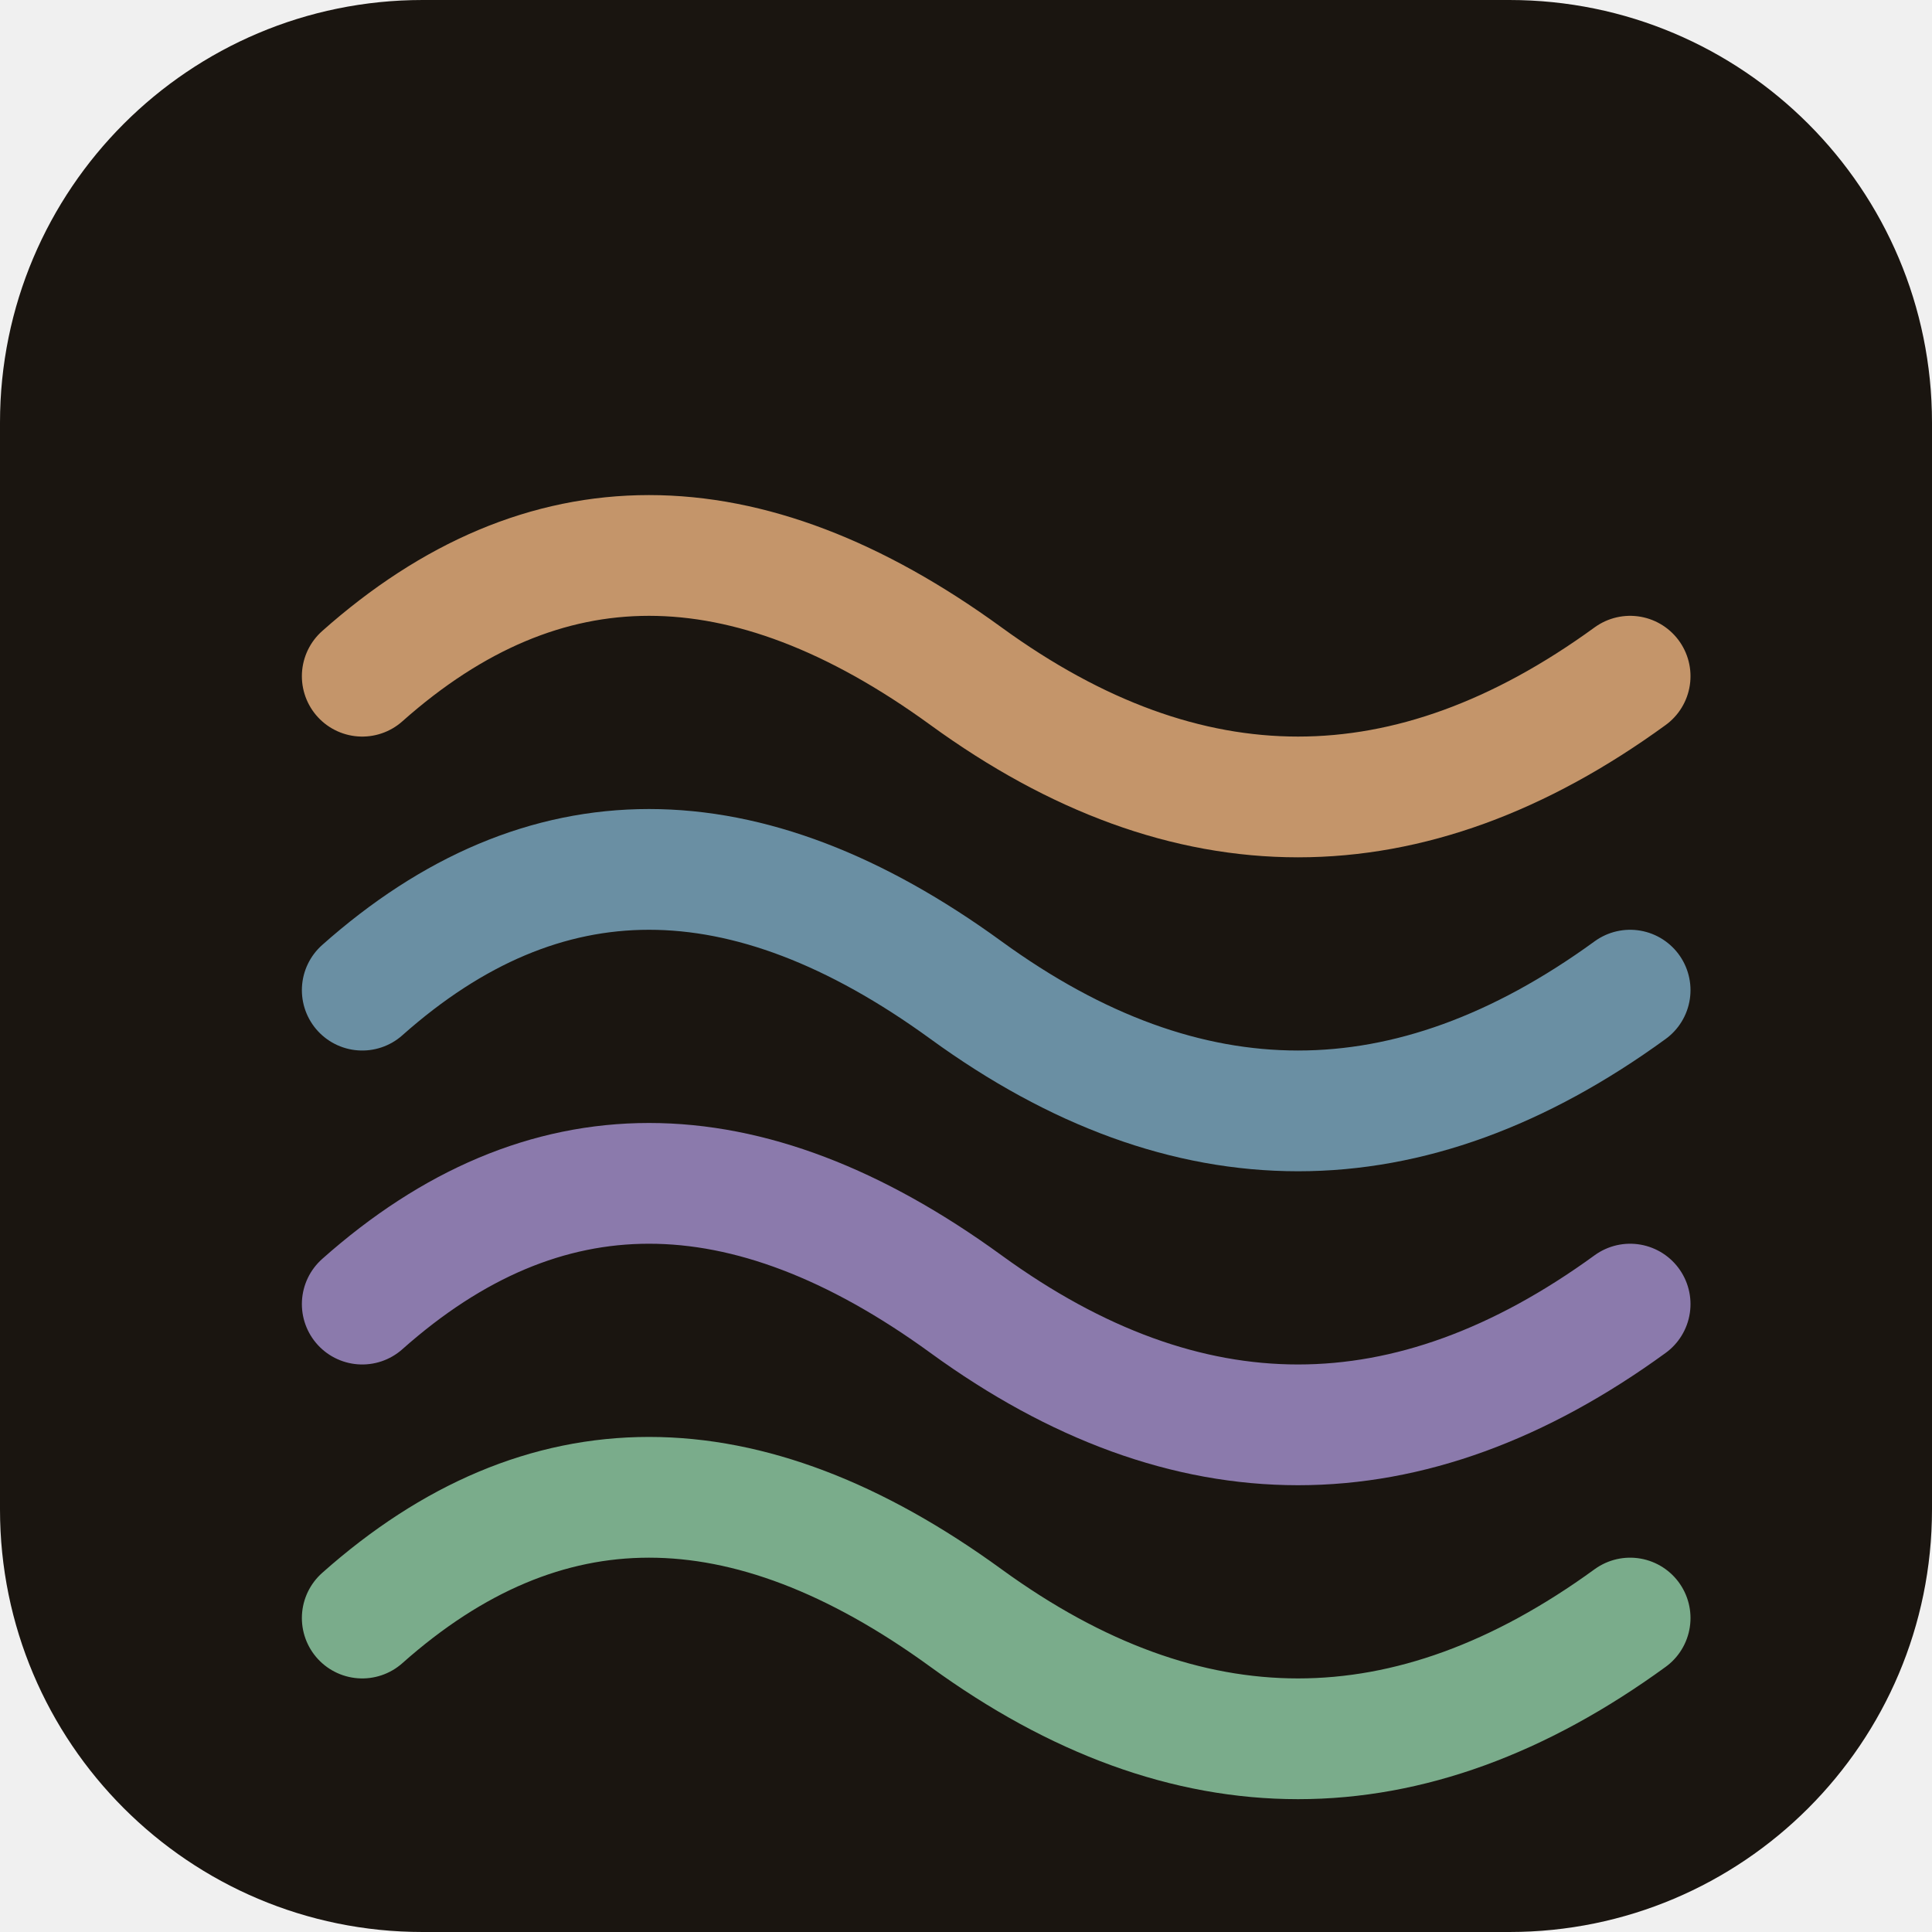
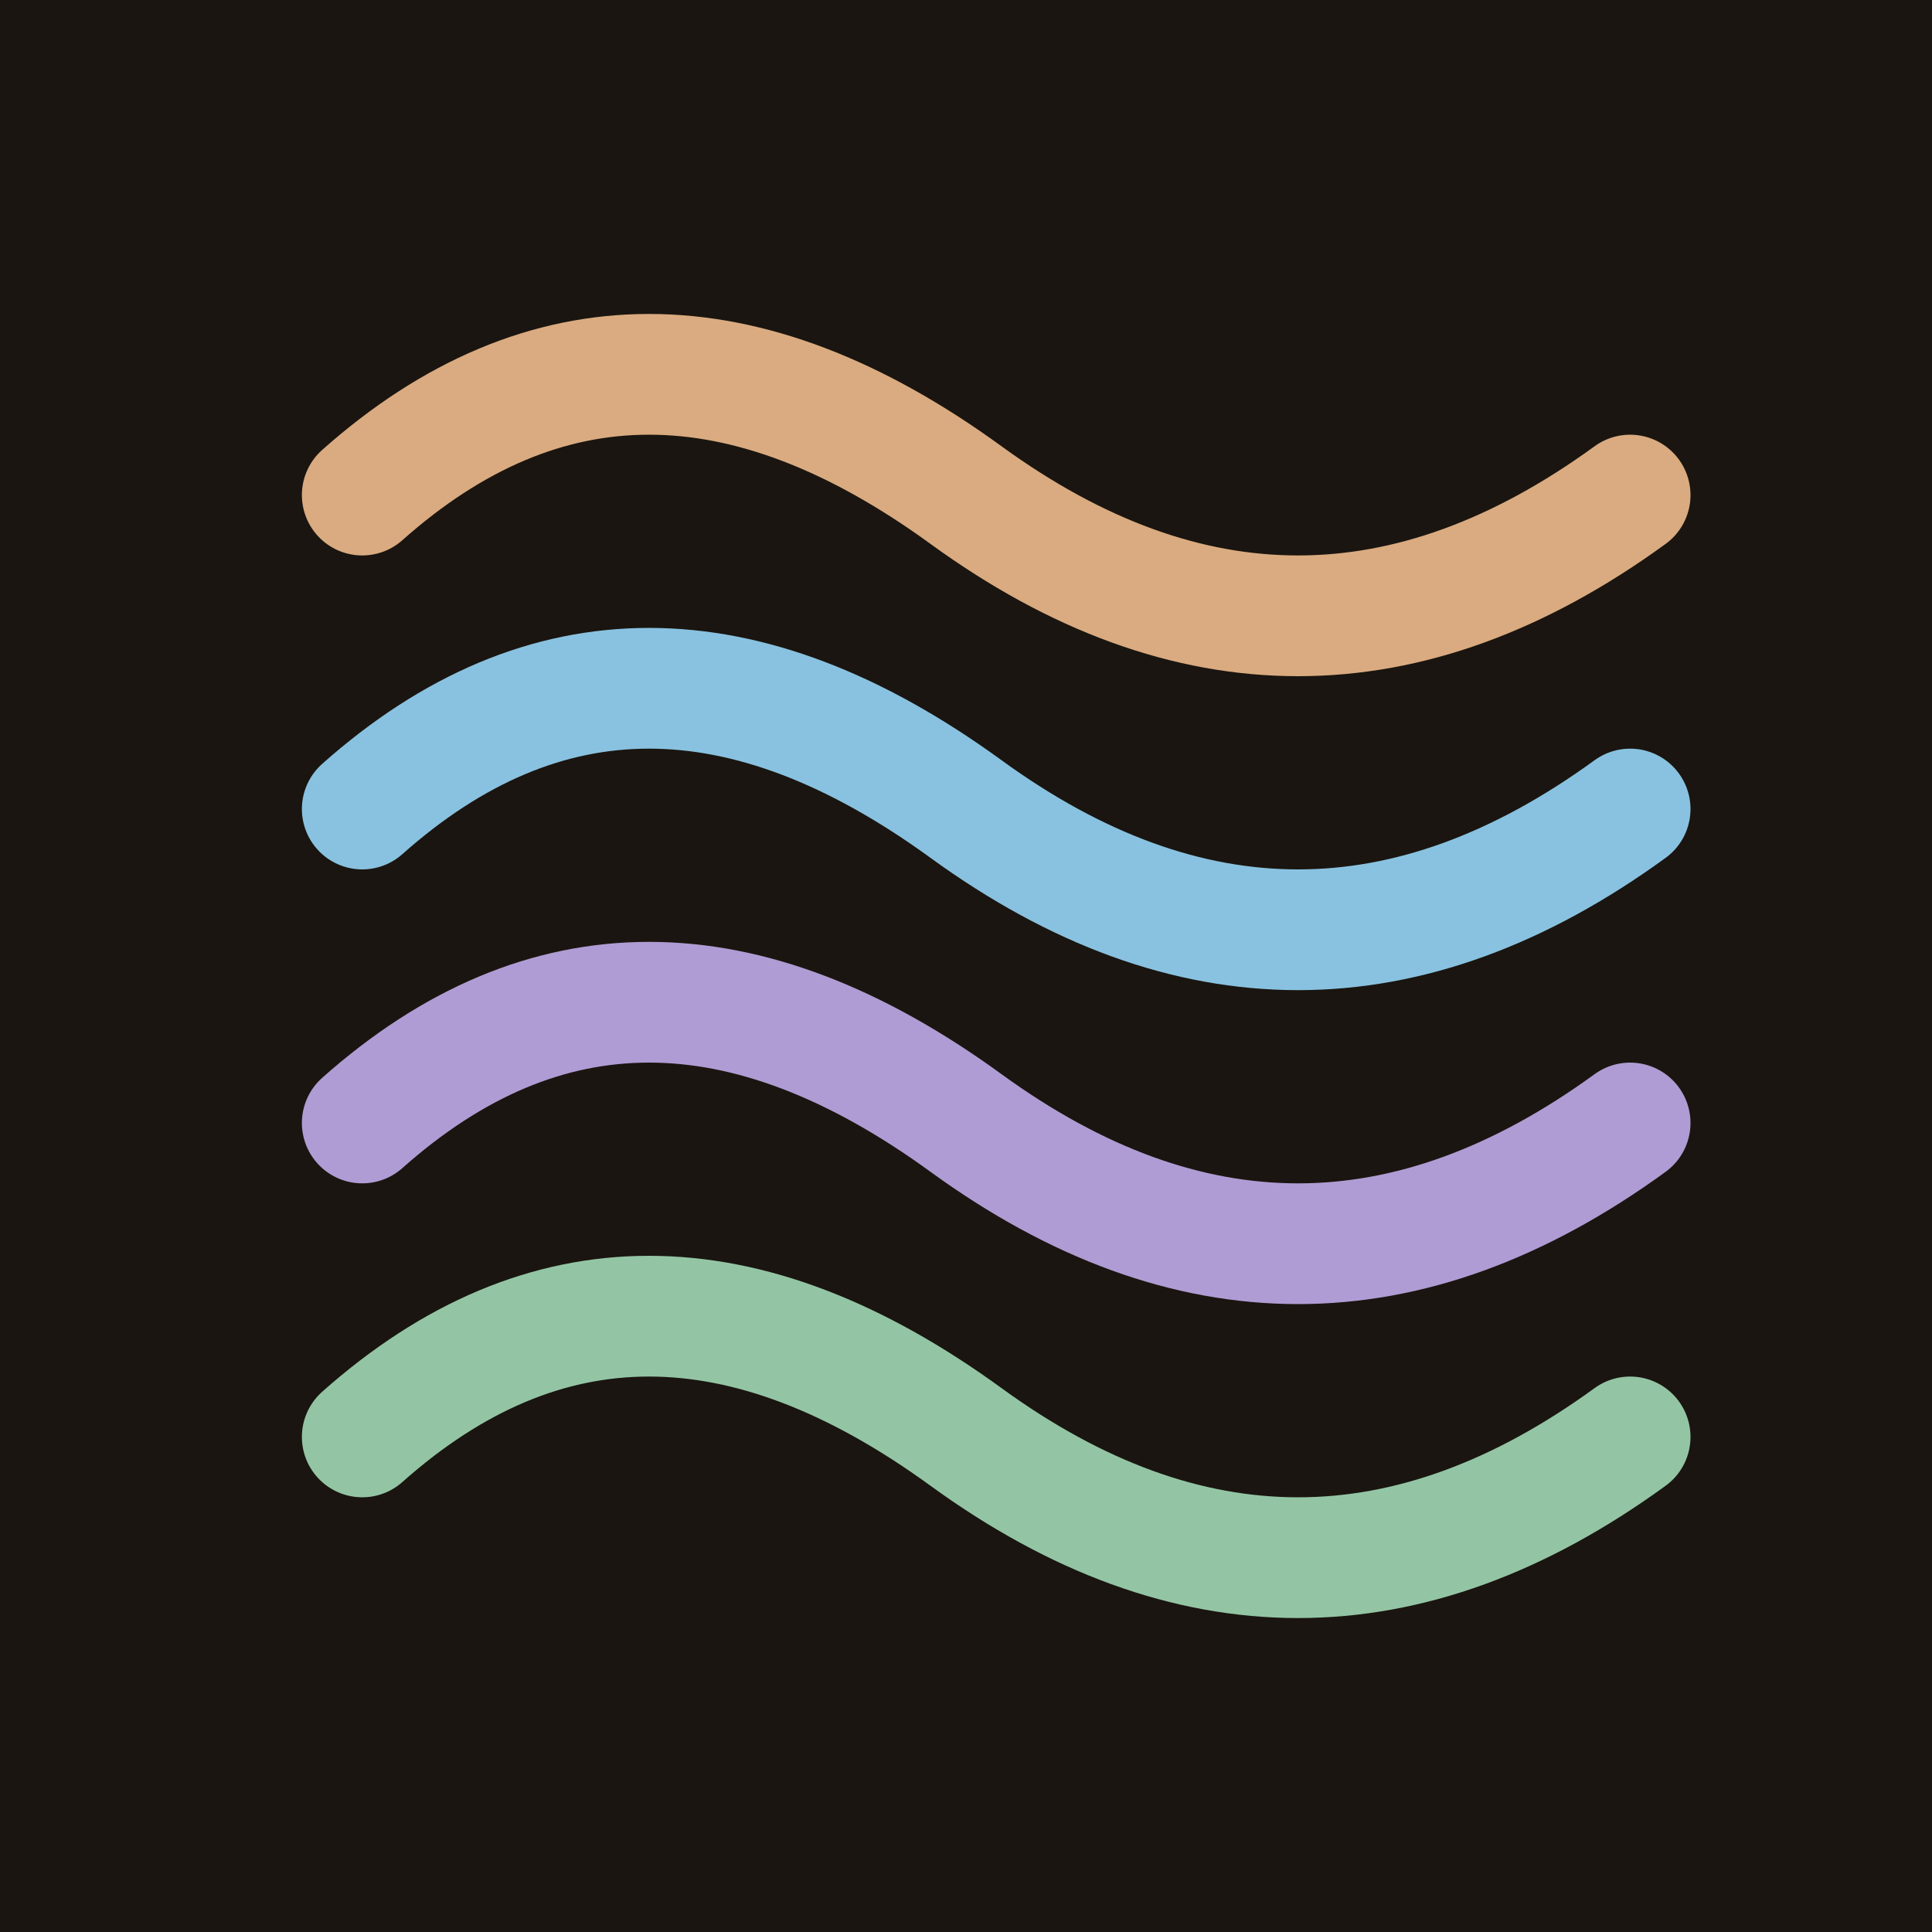
- <svg xmlns="http://www.w3.org/2000/svg" width="32" height="32" viewBox="0 0 32 32" fill="none">
-   <rect width="32" height="32" rx="7" fill="#1a1510" />
-   <g transform="translate(5, 6)">
-     <path d="M1 5.2 Q5.5 1.2, 11 5.2 Q16.5 9.2, 22 5.2" stroke="#c4956a" stroke-width="2" fill="none" stroke-linecap="round" />
-     <path d="M1 10.4 Q5.5 6.4, 11 10.4 Q16.5 14.4, 22 10.4" stroke="#6a8fa3" stroke-width="2" fill="none" stroke-linecap="round" />
-     <path d="M1 15.6 Q5.5 11.6, 11 15.6 Q16.5 19.6, 22 15.6" stroke="#8b7aac" stroke-width="2" fill="none" stroke-linecap="round" />
-     <path d="M1 20.8 Q5.5 16.8, 11 20.8 Q16.5 24.8, 22 20.8" stroke="#7aac8b" stroke-width="2" fill="none" stroke-linecap="round" />
+ <svg xmlns="http://www.w3.org/2000/svg" width="417" height="417" viewBox="0 0 417 417" fill="none">
+   <g clip-path="url(#clip0_154_9)">
+     <path d="M417 0H0C0 0 0 40.84 0 91.219V417H91.219H325.781H417V91.219V0Z" fill="#1A1510" />
+     <path d="M78.188 106.856C117.281 72.106 160.719 72.106 208.5 106.856C256.281 141.606 304.062 141.606 351.844 106.856" stroke="#DAAB80" stroke-width="26.062" stroke-linecap="round" />
+     <path d="M78.188 174.619C117.281 139.869 160.719 139.869 208.5 174.619C256.281 209.369 304.062 209.369 351.844 174.619" stroke="#89C2E0" stroke-width="26.062" stroke-linecap="round" />
+     <path d="M78.188 242.382C117.281 207.632 160.719 207.632 208.5 242.382C256.281 277.132 304.062 277.132 351.844 242.382" stroke="#AF9CD4" stroke-width="26.062" stroke-linecap="round" />
+     <path d="M78.188 310.144C117.281 275.394 160.719 275.394 208.5 310.144C256.281 344.894 304.062 344.894 351.844 310.144" stroke="#93C5A4" stroke-width="26.062" stroke-linecap="round" />
  </g>
+   <defs>
+     <clipPath id="clip0_154_9">
+       <rect width="417" height="417" fill="white" />
+     </clipPath>
+   </defs>
</svg>
